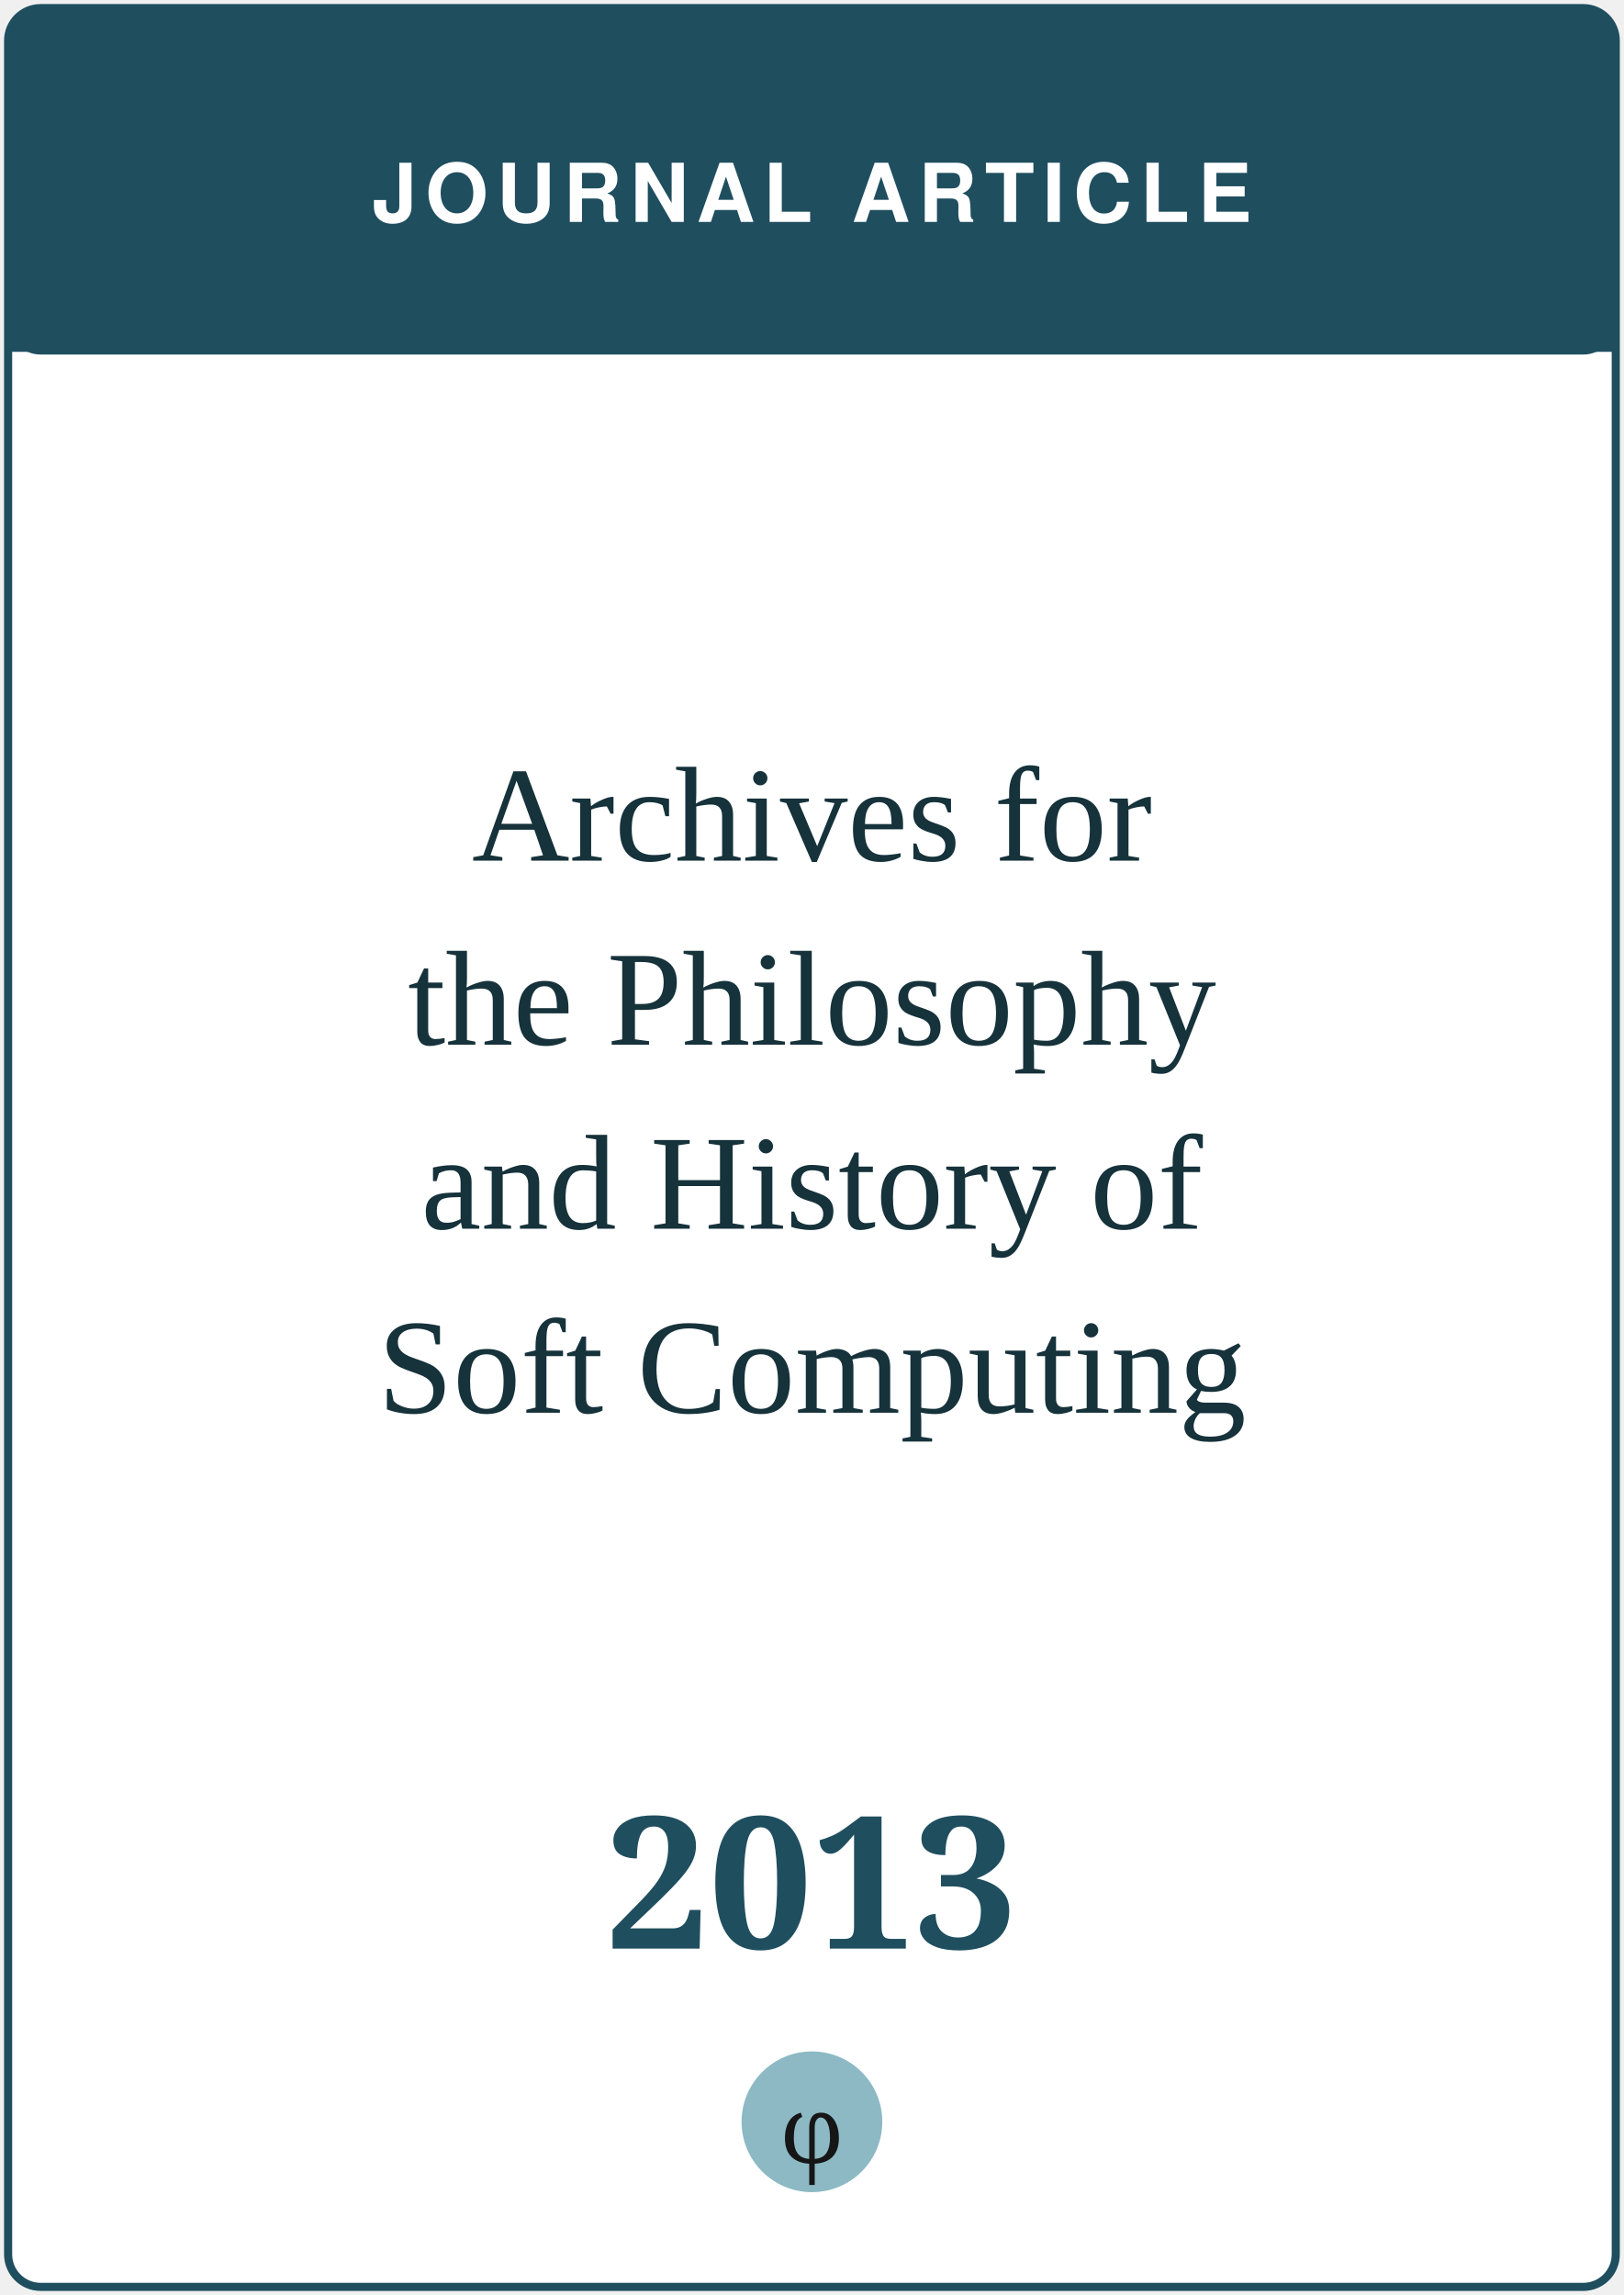
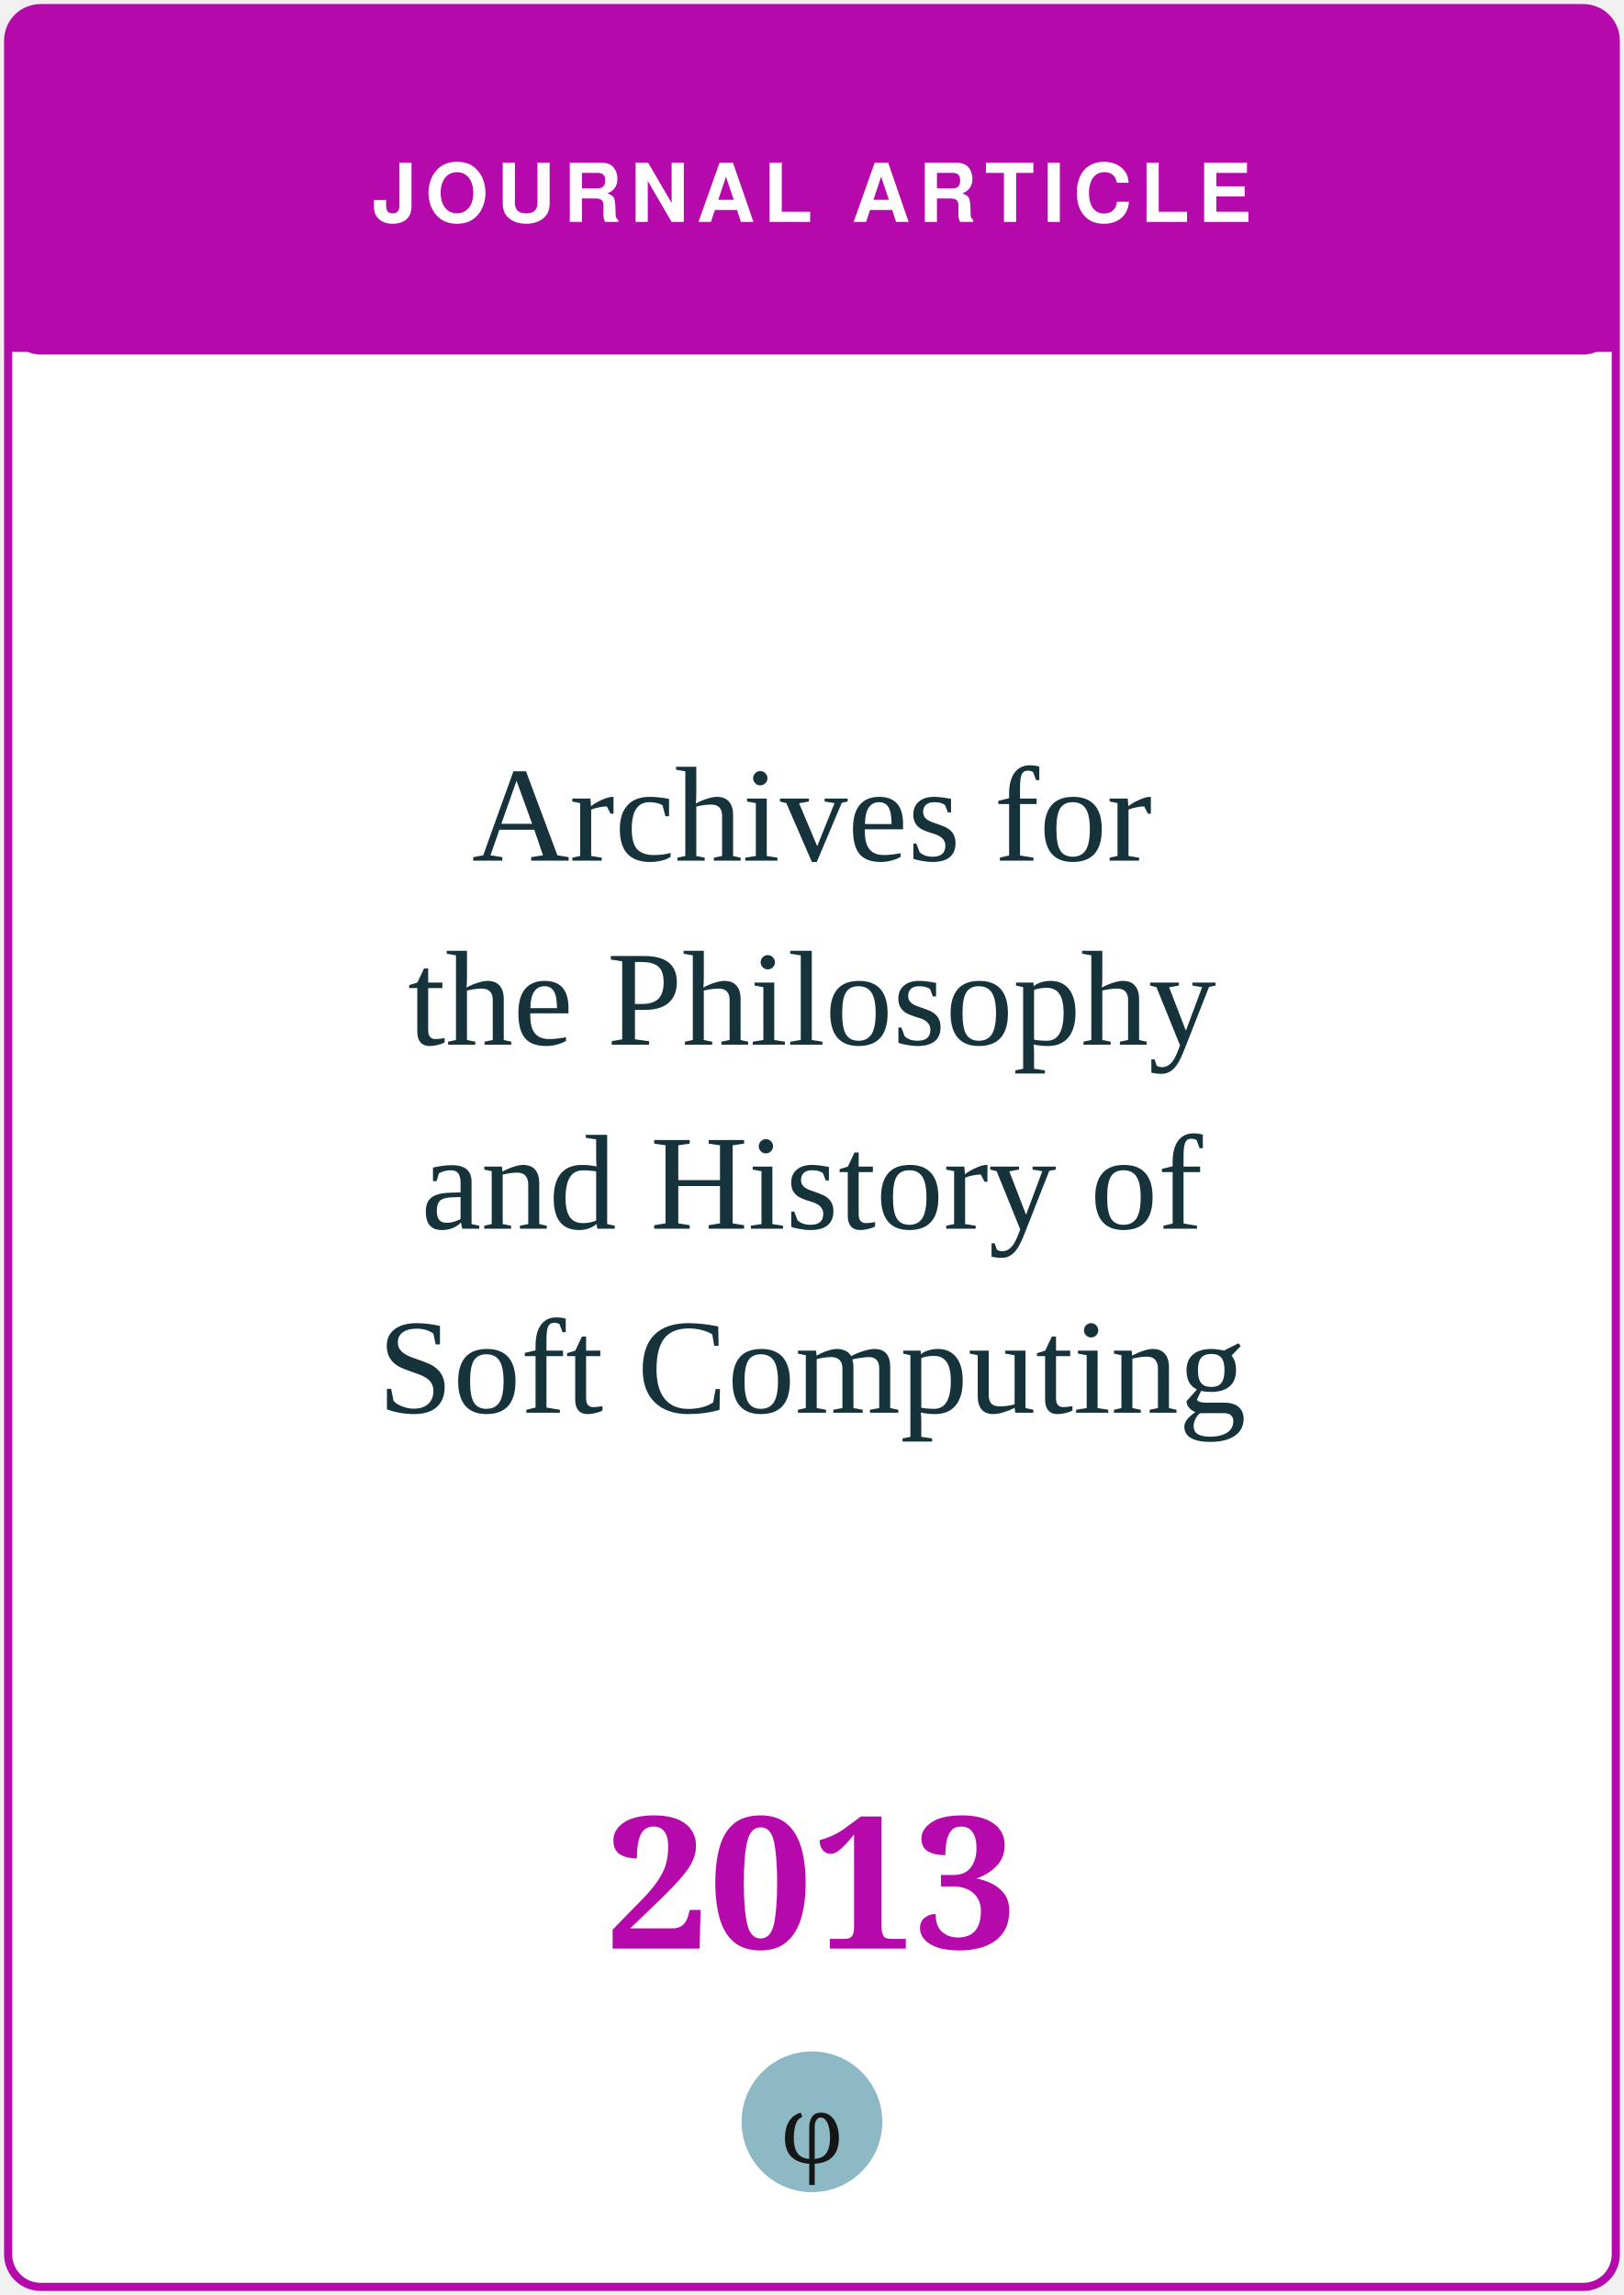
<svg xmlns="http://www.w3.org/2000/svg" viewBox="0 0 300 424" role="img" aria-label="Archives for the Philosophy and History of Soft Computing">
-   <rect x="1.5" y="1.5" width="297" height="421" rx="6" fill="#ffffff" stroke="#1f4e5f" stroke-width="1.5" />
-   <rect x="1.5" y="1.5" width="297" height="64" rx="6" fill="#1f4e5f" />
-   <rect x="1.5" y="40" width="297" height="25" fill="#1f4e5f" />
+   <rect x="1.5" y="1.5" width="297" height="421" rx="6" fill="#ffffff" stroke="#b509ac" stroke-width="1.5" />
+   <rect x="1.5" y="1.5" width="297" height="64" rx="6" fill="#b509ac" />
+   <rect x="1.5" y="40" width="297" height="25" fill="#b509ac" />
  <text x="150" y="41" text-anchor="middle" font-family="Helvetica, Arial, sans-serif" font-weight="700" font-size="15" letter-spacing="1.5" fill="#ffffff">JOURNAL ARTICLE</text>
  <text x="150" y="159" text-anchor="middle" font-family="Georgia, 'Times New Roman', serif" font-size="25" fill="#16323b">Archives for</text>
  <text x="150" y="193" text-anchor="middle" font-family="Georgia, 'Times New Roman', serif" font-size="25" fill="#16323b">the Philosophy</text>
  <text x="150" y="227" text-anchor="middle" font-family="Georgia, 'Times New Roman', serif" font-size="25" fill="#16323b">and History of</text>
  <text x="150" y="261" text-anchor="middle" font-family="Georgia, 'Times New Roman', serif" font-size="25" fill="#16323b">Soft Computing</text>
-   <text x="150" y="360" text-anchor="middle" font-family="Georgia, serif" font-weight="700" font-size="34" fill="#1f4e5f">2013</text>
+   <text x="150" y="360" text-anchor="middle" font-family="Georgia, serif" font-weight="700" font-size="34" fill="#b509ac">2013</text>
  <circle cx="150" cy="392" r="13" fill="#8cb9c4" />
  <text x="150" y="393" text-anchor="middle" font-family="Georgia, serif" font-size="17" fill="#161616" dominant-baseline="central">φ</text>
</svg>
